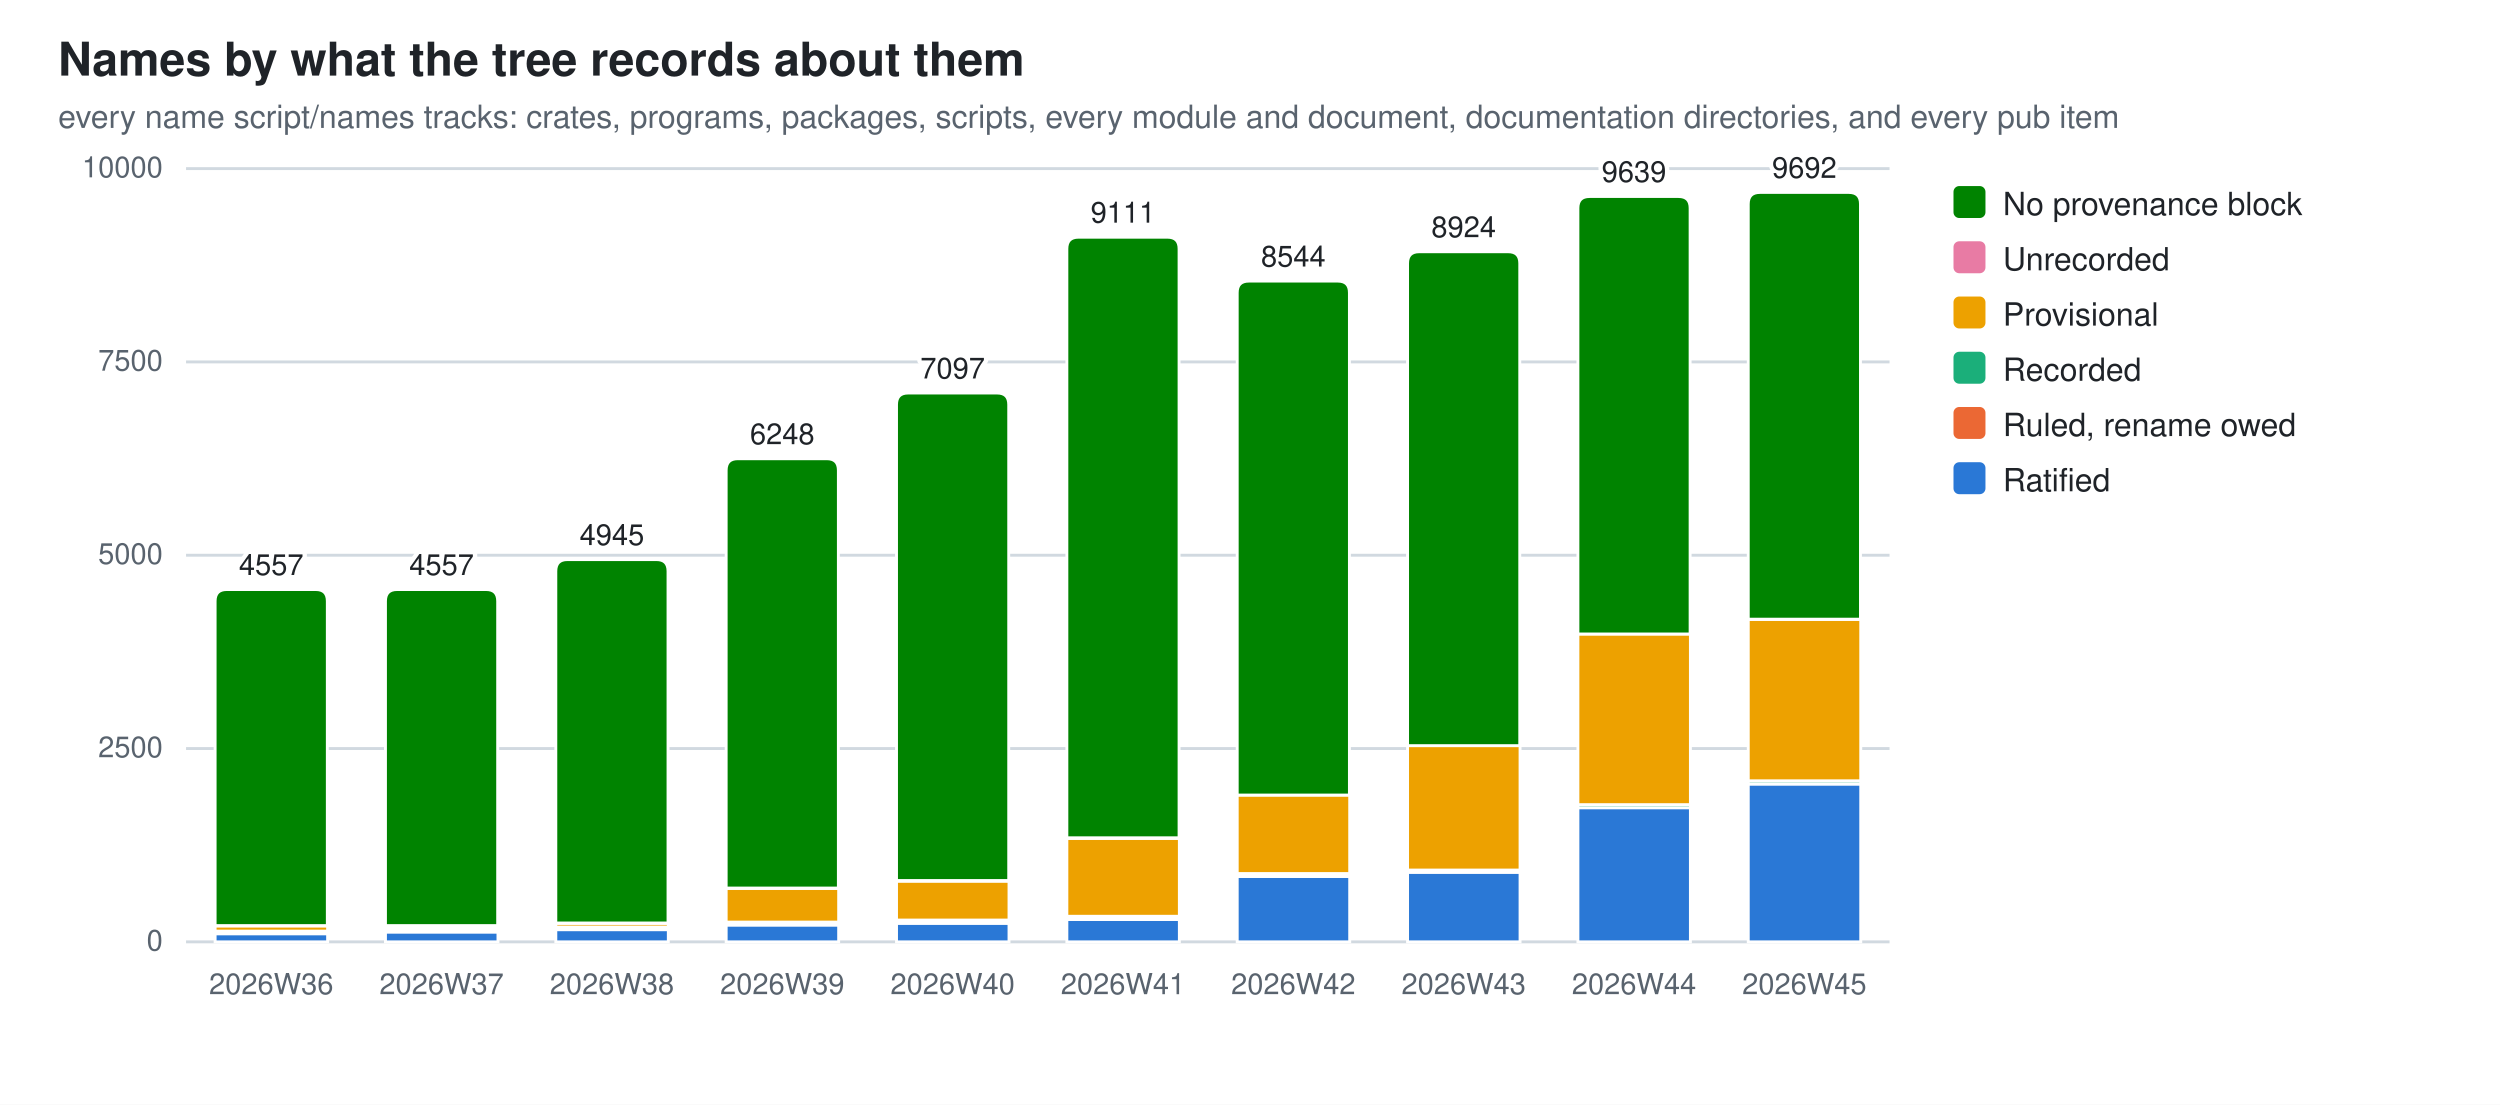
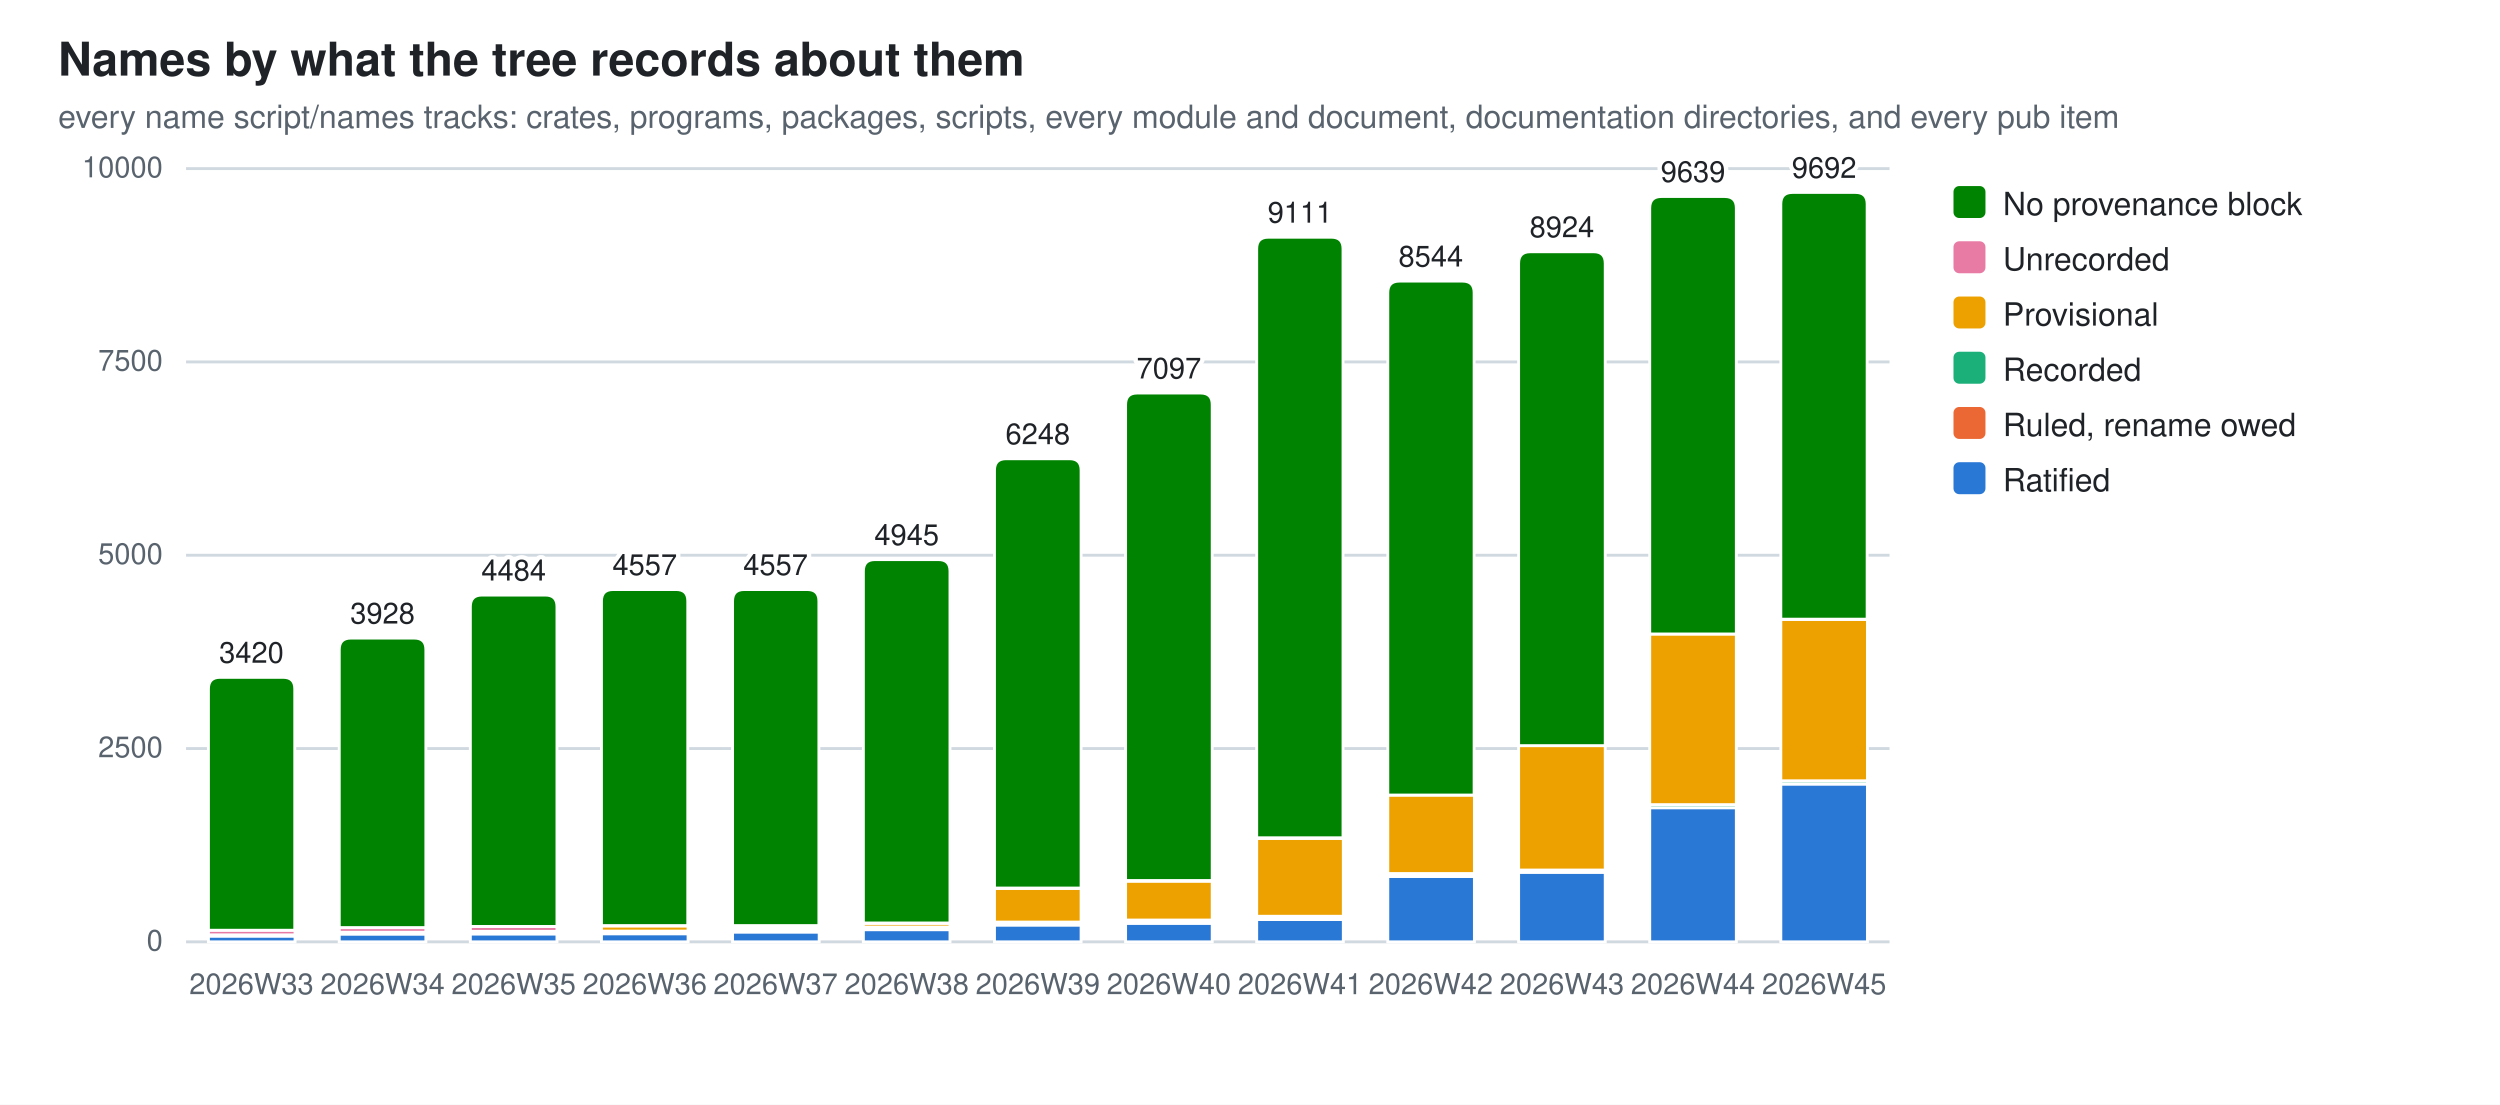
<svg xmlns="http://www.w3.org/2000/svg" width="860" height="380" viewBox="0 0 860 380" role="img" aria-label="Names by what the tree records about them">
  <style>
  .bg{fill:#ffffff} .fg{fill:#1f2328} .mut{fill:#59636e} .grid{stroke:#d1d9e0}
  .seg{stroke:#ffffff;stroke-width:1}
  .val{paint-order:stroke;stroke:#ffffff;stroke-width:3px;stroke-linejoin:round}
  .s0{fill:#2a78d6}  .s1{fill:#eb6834}  .s2{fill:#1baf7a}  .s3{fill:#eda100}  .s4{fill:#e87ba4}  .s5{fill:#008300}
  @media (prefers-color-scheme: dark){
    .bg{fill:#0d1117} .fg{fill:#e6edf3} .mut{fill:#9198a1} .grid{stroke:#30363d}
    .seg{stroke:#0d1117} .val{stroke:#0d1117} .s0{fill:#3987e5} .s1{fill:#d95926} .s2{fill:#199e70} .s3{fill:#c98500} .s4{fill:#d55181} .s5{fill:#008300}}
  text{font-family:-apple-system,BlinkMacSystemFont,"Segoe UI",Helvetica,Arial,sans-serif}
</style>
  <rect class="bg" width="860" height="380" />
  <text class="fg" x="20" y="26" font-size="16" font-weight="600">Names by what the tree records about them</text>
  <text class="mut" x="20" y="44" font-size="11">every name script/names tracks: crates, programs, packages, scripts, every module and document, documentation directories, and every pub item</text>
  <line class="grid" x1="64" y1="324.0" x2="650.0" y2="324.0" stroke-width="1" />
  <text class="mut" x="56" y="327.0" font-size="10" text-anchor="end">0</text>
  <line class="grid" x1="64" y1="257.5" x2="650.0" y2="257.5" stroke-width="1" />
  <text class="mut" x="56" y="260.5" font-size="10" text-anchor="end">2500</text>
  <line class="grid" x1="64" y1="191.0" x2="650.0" y2="191.0" stroke-width="1" />
  <text class="mut" x="56" y="194.0" font-size="10" text-anchor="end">5000</text>
  <line class="grid" x1="64" y1="124.5" x2="650.0" y2="124.5" stroke-width="1" />
  <text class="mut" x="56" y="127.5" font-size="10" text-anchor="end">7500</text>
  <line class="grid" x1="64" y1="58.0" x2="650.0" y2="58.0" stroke-width="1" />
  <text class="mut" x="56" y="61.0" font-size="10" text-anchor="end">10000</text>
-   <rect class="seg s0" x="74.0" y="321.2" width="38.7" height="2.8" />
-   <rect class="seg s2" x="74.0" y="320.2" width="38.7" height="1.0" />
-   <rect class="seg s3" x="74.0" y="318.5" width="38.7" height="1.8" />
-   <rect class="seg s4" x="74.0" y="318.4" width="38.7" height="0.1" />
-   <path class="seg s5" d="M74.0,318.4 V206.8 Q74.0,202.8 78.0,202.8 H108.6 Q112.6,202.8 112.6,206.8 V318.4 Z" />
-   <text class="mut" x="93.3" y="342" font-size="10" text-anchor="middle">2026W36</text>
-   <text class="fg val" x="93.3" y="197.8" font-size="10" text-anchor="middle">4557</text>
-   <rect class="seg s0" x="132.6" y="320.6" width="38.7" height="3.4" />
-   <rect class="seg s1" x="132.6" y="320.4" width="38.7" height="0.2" />
-   <rect class="seg s2" x="132.6" y="319.3" width="38.7" height="1.0" />
-   <rect class="seg s3" x="132.6" y="318.4" width="38.7" height="0.9" />
-   <rect class="seg s4" x="132.6" y="318.4" width="38.7" height="0.1" />
-   <path class="seg s5" d="M132.6,318.4 V206.8 Q132.6,202.8 136.6,202.8 H167.2 Q171.2,202.8 171.2,206.8 V318.4 Z" />
-   <text class="mut" x="151.9" y="342" font-size="10" text-anchor="middle">2026W37</text>
-   <text class="fg val" x="151.9" y="197.8" font-size="10" text-anchor="middle">4557</text>
-   <rect class="seg s0" x="191.2" y="319.8" width="38.7" height="4.2" />
-   <rect class="seg s1" x="191.2" y="319.6" width="38.7" height="0.2" />
-   <rect class="seg s2" x="191.2" y="318.9" width="38.7" height="0.7" />
-   <rect class="seg s3" x="191.2" y="317.6" width="38.7" height="1.3" />
-   <rect class="seg s4" x="191.2" y="317.5" width="38.7" height="0.1" />
-   <path class="seg s5" d="M191.2,317.5 V196.5 Q191.2,192.5 195.2,192.5 H225.8 Q229.8,192.5 229.8,196.5 V317.5 Z" />
-   <text class="mut" x="210.5" y="342" font-size="10" text-anchor="middle">2026W38</text>
-   <text class="fg val" x="210.5" y="187.5" font-size="10" text-anchor="middle">4945</text>
-   <rect class="seg s0" x="249.8" y="318.2" width="38.7" height="5.8" />
-   <rect class="seg s1" x="249.8" y="318.0" width="38.7" height="0.2" />
-   <rect class="seg s2" x="249.8" y="317.2" width="38.7" height="0.8" />
-   <rect class="seg s3" x="249.8" y="305.6" width="38.7" height="11.6" />
-   <rect class="seg s4" x="249.8" y="305.5" width="38.7" height="0.1" />
-   <path class="seg s5" d="M249.8,305.5 V161.8 Q249.8,157.8 253.8,157.8 H284.4 Q288.4,157.8 288.4,161.8 V305.5 Z" />
-   <text class="mut" x="269.1" y="342" font-size="10" text-anchor="middle">2026W39</text>
-   <text class="fg val" x="269.1" y="152.8" font-size="10" text-anchor="middle">6248</text>
-   <rect class="seg s0" x="308.4" y="317.6" width="38.7" height="6.4" />
-   <rect class="seg s1" x="308.4" y="317.4" width="38.7" height="0.2" />
-   <rect class="seg s2" x="308.4" y="316.6" width="38.7" height="0.8" />
-   <rect class="seg s3" x="308.4" y="303.1" width="38.7" height="13.4" />
-   <rect class="seg s4" x="308.4" y="302.9" width="38.7" height="0.2" />
-   <path class="seg s5" d="M308.4,302.9 V139.2 Q308.4,135.2 312.4,135.2 H343.0 Q347.0,135.2 347.0,139.2 V302.9 Z" />
-   <text class="mut" x="327.7" y="342" font-size="10" text-anchor="middle">2026W40</text>
-   <text class="fg val" x="327.7" y="130.2" font-size="10" text-anchor="middle">7097</text>
-   <rect class="seg s0" x="367.0" y="316.3" width="38.7" height="7.7" />
-   <rect class="seg s1" x="367.0" y="316.1" width="38.7" height="0.2" />
-   <rect class="seg s2" x="367.0" y="315.2" width="38.7" height="0.9" />
-   <rect class="seg s3" x="367.0" y="288.4" width="38.7" height="26.8" />
-   <rect class="seg s4" x="367.0" y="288.2" width="38.7" height="0.2" />
-   <path class="seg s5" d="M367.0,288.2 V85.6 Q367.0,81.6 371.0,81.6 H401.6 Q405.6,81.6 405.6,85.6 V288.2 Z" />
-   <text class="mut" x="386.3" y="342" font-size="10" text-anchor="middle">2026W41</text>
-   <text class="fg val" x="386.3" y="76.6" font-size="10" text-anchor="middle">9111</text>
-   <rect class="seg s0" x="425.6" y="301.5" width="38.7" height="22.5" />
-   <rect class="seg s1" x="425.6" y="301.3" width="38.7" height="0.2" />
-   <rect class="seg s2" x="425.6" y="300.5" width="38.7" height="0.8" />
-   <rect class="seg s3" x="425.6" y="273.5" width="38.7" height="27.0" />
-   <path class="seg s5" d="M425.6,273.5 V100.7 Q425.6,96.7 429.6,96.7 H460.2 Q464.2,96.7 464.2,100.7 V273.5 Z" />
-   <text class="mut" x="444.9" y="342" font-size="10" text-anchor="middle">2026W42</text>
-   <text class="fg val" x="444.9" y="91.7" font-size="10" text-anchor="middle">8544</text>
-   <rect class="seg s0" x="484.2" y="300.1" width="38.7" height="23.9" />
-   <rect class="seg s2" x="484.2" y="299.3" width="38.7" height="0.7" />
-   <rect class="seg s3" x="484.2" y="256.5" width="38.7" height="42.8" />
-   <rect class="seg s4" x="484.2" y="256.5" width="38.7" height="0.0" />
-   <path class="seg s5" d="M484.2,256.5 V90.6 Q484.2,86.6 488.2,86.6 H518.8 Q522.8,86.6 522.8,90.6 V256.5 Z" />
-   <text class="mut" x="503.5" y="342" font-size="10" text-anchor="middle">2026W43</text>
-   <text class="fg val" x="503.5" y="81.6" font-size="10" text-anchor="middle">8924</text>
-   <rect class="seg s0" x="542.8" y="277.8" width="38.7" height="46.2" />
-   <rect class="seg s2" x="542.8" y="276.8" width="38.7" height="1.1" />
-   <rect class="seg s3" x="542.8" y="218.1" width="38.7" height="58.7" />
-   <rect class="seg s4" x="542.8" y="218.1" width="38.7" height="0.0" />
-   <path class="seg s5" d="M542.8,218.1 V71.6 Q542.8,67.6 546.8,67.6 H577.4 Q581.4,67.6 581.4,71.6 V218.1 Z" />
-   <text class="mut" x="562.1" y="342" font-size="10" text-anchor="middle">2026W44</text>
-   <text class="fg val" x="562.1" y="62.6" font-size="10" text-anchor="middle">9639</text>
-   <rect class="seg s0" x="601.4" y="269.7" width="38.7" height="54.3" />
-   <rect class="seg s2" x="601.4" y="268.6" width="38.7" height="1.1" />
-   <rect class="seg s3" x="601.4" y="213.1" width="38.7" height="55.5" />
-   <rect class="seg s4" x="601.4" y="213.0" width="38.7" height="0.0" />
-   <path class="seg s5" d="M601.4,213.0 V70.2 Q601.4,66.2 605.4,66.2 H636.0 Q640.0,66.2 640.0,70.2 V213.0 Z" />
-   <text class="mut" x="620.7" y="342" font-size="10" text-anchor="middle">2026W45</text>
-   <text class="fg val" x="620.7" y="61.2" font-size="10" text-anchor="middle">9692</text>
+   <rect class="seg s0" x="71.7" y="322.0" width="29.8" height="2.0" />
+   <rect class="seg s2" x="71.7" y="321.7" width="29.8" height="0.3" />
+   <rect class="seg s3" x="71.7" y="321.6" width="29.8" height="0.1" />
+   <rect class="seg s4" x="71.7" y="320.0" width="29.8" height="1.6" />
+   <path class="seg s5" d="M71.7,320.0 V237.0 Q71.7,233.0 75.7,233.0 H97.4 Q101.4,233.0 101.4,237.0 V320.0 Z" />
+   <text class="mut" x="86.5" y="342" font-size="10" text-anchor="middle">2026W33</text>
+   <text class="fg val" x="86.5" y="228.0" font-size="10" text-anchor="middle">3420</text>
+   <rect class="seg s0" x="116.7" y="321.3" width="29.8" height="2.7" />
+   <rect class="seg s2" x="116.7" y="321.1" width="29.8" height="0.2" />
+   <rect class="seg s3" x="116.7" y="320.7" width="29.8" height="0.4" />
+   <rect class="seg s4" x="116.7" y="319.1" width="29.8" height="1.6" />
+   <path class="seg s5" d="M116.7,319.1 V223.5 Q116.7,219.5 120.7,219.5 H142.5 Q146.5,219.5 146.5,223.5 V319.1 Z" />
+   <text class="mut" x="131.6" y="342" font-size="10" text-anchor="middle">2026W34</text>
+   <text class="fg val" x="131.6" y="214.5" font-size="10" text-anchor="middle">3928</text>
+   <rect class="seg s0" x="161.8" y="321.3" width="29.8" height="2.7" />
+   <rect class="seg s2" x="161.8" y="321.0" width="29.8" height="0.2" />
+   <rect class="seg s3" x="161.8" y="320.4" width="29.8" height="0.7" />
+   <rect class="seg s4" x="161.8" y="318.7" width="29.8" height="1.7" />
+   <path class="seg s5" d="M161.8,318.7 V208.7 Q161.8,204.7 165.8,204.7 H187.6 Q191.6,204.7 191.6,208.7 V318.7 Z" />
+   <text class="mut" x="176.7" y="342" font-size="10" text-anchor="middle">2026W35</text>
+   <text class="fg val" x="176.7" y="199.7" font-size="10" text-anchor="middle">4484</text>
+   <rect class="seg s0" x="206.9" y="321.2" width="29.8" height="2.8" />
+   <rect class="seg s2" x="206.9" y="320.2" width="29.8" height="1.0" />
+   <rect class="seg s3" x="206.9" y="318.5" width="29.8" height="1.8" />
+   <rect class="seg s4" x="206.9" y="318.4" width="29.8" height="0.1" />
+   <path class="seg s5" d="M206.9,318.4 V206.8 Q206.9,202.8 210.9,202.8 H232.6 Q236.6,202.8 236.6,206.8 V318.4 Z" />
+   <text class="mut" x="221.8" y="342" font-size="10" text-anchor="middle">2026W36</text>
+   <text class="fg val" x="221.8" y="197.8" font-size="10" text-anchor="middle">4557</text>
+   <rect class="seg s0" x="252.0" y="320.6" width="29.8" height="3.4" />
+   <rect class="seg s1" x="252.0" y="320.4" width="29.8" height="0.2" />
+   <rect class="seg s2" x="252.0" y="319.3" width="29.8" height="1.0" />
+   <rect class="seg s3" x="252.0" y="318.4" width="29.8" height="0.9" />
+   <rect class="seg s4" x="252.0" y="318.4" width="29.8" height="0.1" />
+   <path class="seg s5" d="M252.0,318.4 V206.8 Q252.0,202.8 256.0,202.8 H277.7 Q281.7,202.8 281.7,206.8 V318.4 Z" />
+   <text class="mut" x="266.8" y="342" font-size="10" text-anchor="middle">2026W37</text>
+   <text class="fg val" x="266.8" y="197.8" font-size="10" text-anchor="middle">4557</text>
+   <rect class="seg s0" x="297.0" y="319.8" width="29.8" height="4.2" />
+   <rect class="seg s1" x="297.0" y="319.6" width="29.8" height="0.2" />
+   <rect class="seg s2" x="297.0" y="318.9" width="29.8" height="0.7" />
+   <rect class="seg s3" x="297.0" y="317.6" width="29.8" height="1.3" />
+   <rect class="seg s4" x="297.0" y="317.5" width="29.8" height="0.1" />
+   <path class="seg s5" d="M297.0,317.5 V196.5 Q297.0,192.5 301.0,192.5 H322.8 Q326.8,192.5 326.8,196.5 V317.5 Z" />
+   <text class="mut" x="311.9" y="342" font-size="10" text-anchor="middle">2026W38</text>
+   <text class="fg val" x="311.9" y="187.5" font-size="10" text-anchor="middle">4945</text>
+   <rect class="seg s0" x="342.1" y="318.2" width="29.8" height="5.8" />
+   <rect class="seg s1" x="342.1" y="318.0" width="29.8" height="0.2" />
+   <rect class="seg s2" x="342.1" y="317.2" width="29.8" height="0.8" />
+   <rect class="seg s3" x="342.1" y="305.6" width="29.8" height="11.6" />
+   <rect class="seg s4" x="342.1" y="305.5" width="29.8" height="0.1" />
+   <path class="seg s5" d="M342.1,305.5 V161.8 Q342.1,157.8 346.1,157.8 H367.9 Q371.9,157.8 371.9,161.8 V305.5 Z" />
+   <text class="mut" x="357.0" y="342" font-size="10" text-anchor="middle">2026W39</text>
+   <text class="fg val" x="357.0" y="152.8" font-size="10" text-anchor="middle">6248</text>
+   <rect class="seg s0" x="387.2" y="317.6" width="29.8" height="6.4" />
+   <rect class="seg s1" x="387.2" y="317.4" width="29.8" height="0.2" />
+   <rect class="seg s2" x="387.2" y="316.6" width="29.8" height="0.8" />
+   <rect class="seg s3" x="387.2" y="303.1" width="29.8" height="13.4" />
+   <rect class="seg s4" x="387.2" y="302.9" width="29.8" height="0.2" />
+   <path class="seg s5" d="M387.2,302.9 V139.2 Q387.2,135.2 391.2,135.2 H413.0 Q417.0,135.2 417.0,139.2 V302.9 Z" />
+   <text class="mut" x="402.1" y="342" font-size="10" text-anchor="middle">2026W40</text>
+   <text class="fg val" x="402.1" y="130.2" font-size="10" text-anchor="middle">7097</text>
+   <rect class="seg s0" x="432.3" y="316.3" width="29.8" height="7.7" />
+   <rect class="seg s1" x="432.3" y="316.1" width="29.8" height="0.2" />
+   <rect class="seg s2" x="432.3" y="315.2" width="29.8" height="0.9" />
+   <rect class="seg s3" x="432.3" y="288.4" width="29.8" height="26.8" />
+   <rect class="seg s4" x="432.3" y="288.2" width="29.8" height="0.2" />
+   <path class="seg s5" d="M432.3,288.2 V85.6 Q432.3,81.6 436.3,81.6 H458.0 Q462.0,81.6 462.0,85.6 V288.2 Z" />
+   <text class="mut" x="447.2" y="342" font-size="10" text-anchor="middle">2026W41</text>
+   <text class="fg val" x="447.2" y="76.6" font-size="10" text-anchor="middle">9111</text>
+   <rect class="seg s0" x="477.4" y="301.5" width="29.8" height="22.5" />
+   <rect class="seg s1" x="477.4" y="301.3" width="29.8" height="0.2" />
+   <rect class="seg s2" x="477.4" y="300.5" width="29.8" height="0.8" />
+   <rect class="seg s3" x="477.4" y="273.5" width="29.8" height="27.0" />
+   <path class="seg s5" d="M477.4,273.5 V100.7 Q477.4,96.7 481.4,96.7 H503.1 Q507.1,96.7 507.1,100.7 V273.5 Z" />
+   <text class="mut" x="492.2" y="342" font-size="10" text-anchor="middle">2026W42</text>
+   <text class="fg val" x="492.2" y="91.7" font-size="10" text-anchor="middle">8544</text>
+   <rect class="seg s0" x="522.4" y="300.1" width="29.8" height="23.9" />
+   <rect class="seg s2" x="522.4" y="299.3" width="29.8" height="0.7" />
+   <rect class="seg s3" x="522.4" y="256.5" width="29.8" height="42.8" />
+   <rect class="seg s4" x="522.4" y="256.5" width="29.8" height="0.0" />
+   <path class="seg s5" d="M522.4,256.5 V90.6 Q522.4,86.6 526.4,86.6 H548.2 Q552.2,86.6 552.2,90.6 V256.5 Z" />
+   <text class="mut" x="537.3" y="342" font-size="10" text-anchor="middle">2026W43</text>
+   <text class="fg val" x="537.3" y="81.6" font-size="10" text-anchor="middle">8924</text>
+   <rect class="seg s0" x="567.5" y="277.8" width="29.8" height="46.2" />
+   <rect class="seg s2" x="567.5" y="276.8" width="29.8" height="1.1" />
+   <rect class="seg s3" x="567.5" y="218.1" width="29.8" height="58.7" />
+   <rect class="seg s4" x="567.5" y="218.1" width="29.8" height="0.0" />
+   <path class="seg s5" d="M567.5,218.1 V71.6 Q567.5,67.6 571.5,67.6 H593.3 Q597.3,67.6 597.3,71.6 V218.1 Z" />
+   <text class="mut" x="582.4" y="342" font-size="10" text-anchor="middle">2026W44</text>
+   <text class="fg val" x="582.4" y="62.6" font-size="10" text-anchor="middle">9639</text>
+   <rect class="seg s0" x="612.6" y="269.7" width="29.8" height="54.3" />
+   <rect class="seg s2" x="612.6" y="268.6" width="29.8" height="1.1" />
+   <rect class="seg s3" x="612.6" y="213.1" width="29.8" height="55.5" />
+   <rect class="seg s4" x="612.6" y="213.0" width="29.8" height="0.0" />
+   <path class="seg s5" d="M612.6,213.0 V70.2 Q612.6,66.2 616.6,66.2 H638.3 Q642.3,66.2 642.3,70.2 V213.0 Z" />
+   <text class="mut" x="627.5" y="342" font-size="10" text-anchor="middle">2026W45</text>
+   <text class="fg val" x="627.5" y="61.2" font-size="10" text-anchor="middle">9692</text>
  <rect class="s5" x="672" y="64" width="11" height="11" rx="2" />
  <text class="fg" y="74" font-size="11">
    <tspan x="689" dy="0">No provenance block</tspan>
  </text>
  <rect class="s4" x="672" y="83" width="11" height="11" rx="2" />
  <text class="fg" y="93" font-size="11">
    <tspan x="689" dy="0">Unrecorded</tspan>
  </text>
  <rect class="s3" x="672" y="102" width="11" height="11" rx="2" />
  <text class="fg" y="112" font-size="11">
    <tspan x="689" dy="0">Provisional</tspan>
  </text>
  <rect class="s2" x="672" y="121" width="11" height="11" rx="2" />
  <text class="fg" y="131" font-size="11">
    <tspan x="689" dy="0">Recorded</tspan>
  </text>
  <rect class="s1" x="672" y="140" width="11" height="11" rx="2" />
  <text class="fg" y="150" font-size="11">
    <tspan x="689" dy="0">Ruled, rename owed</tspan>
  </text>
  <rect class="s0" x="672" y="159" width="11" height="11" rx="2" />
  <text class="fg" y="169" font-size="11">
    <tspan x="689" dy="0">Ratified</tspan>
  </text>
</svg>
